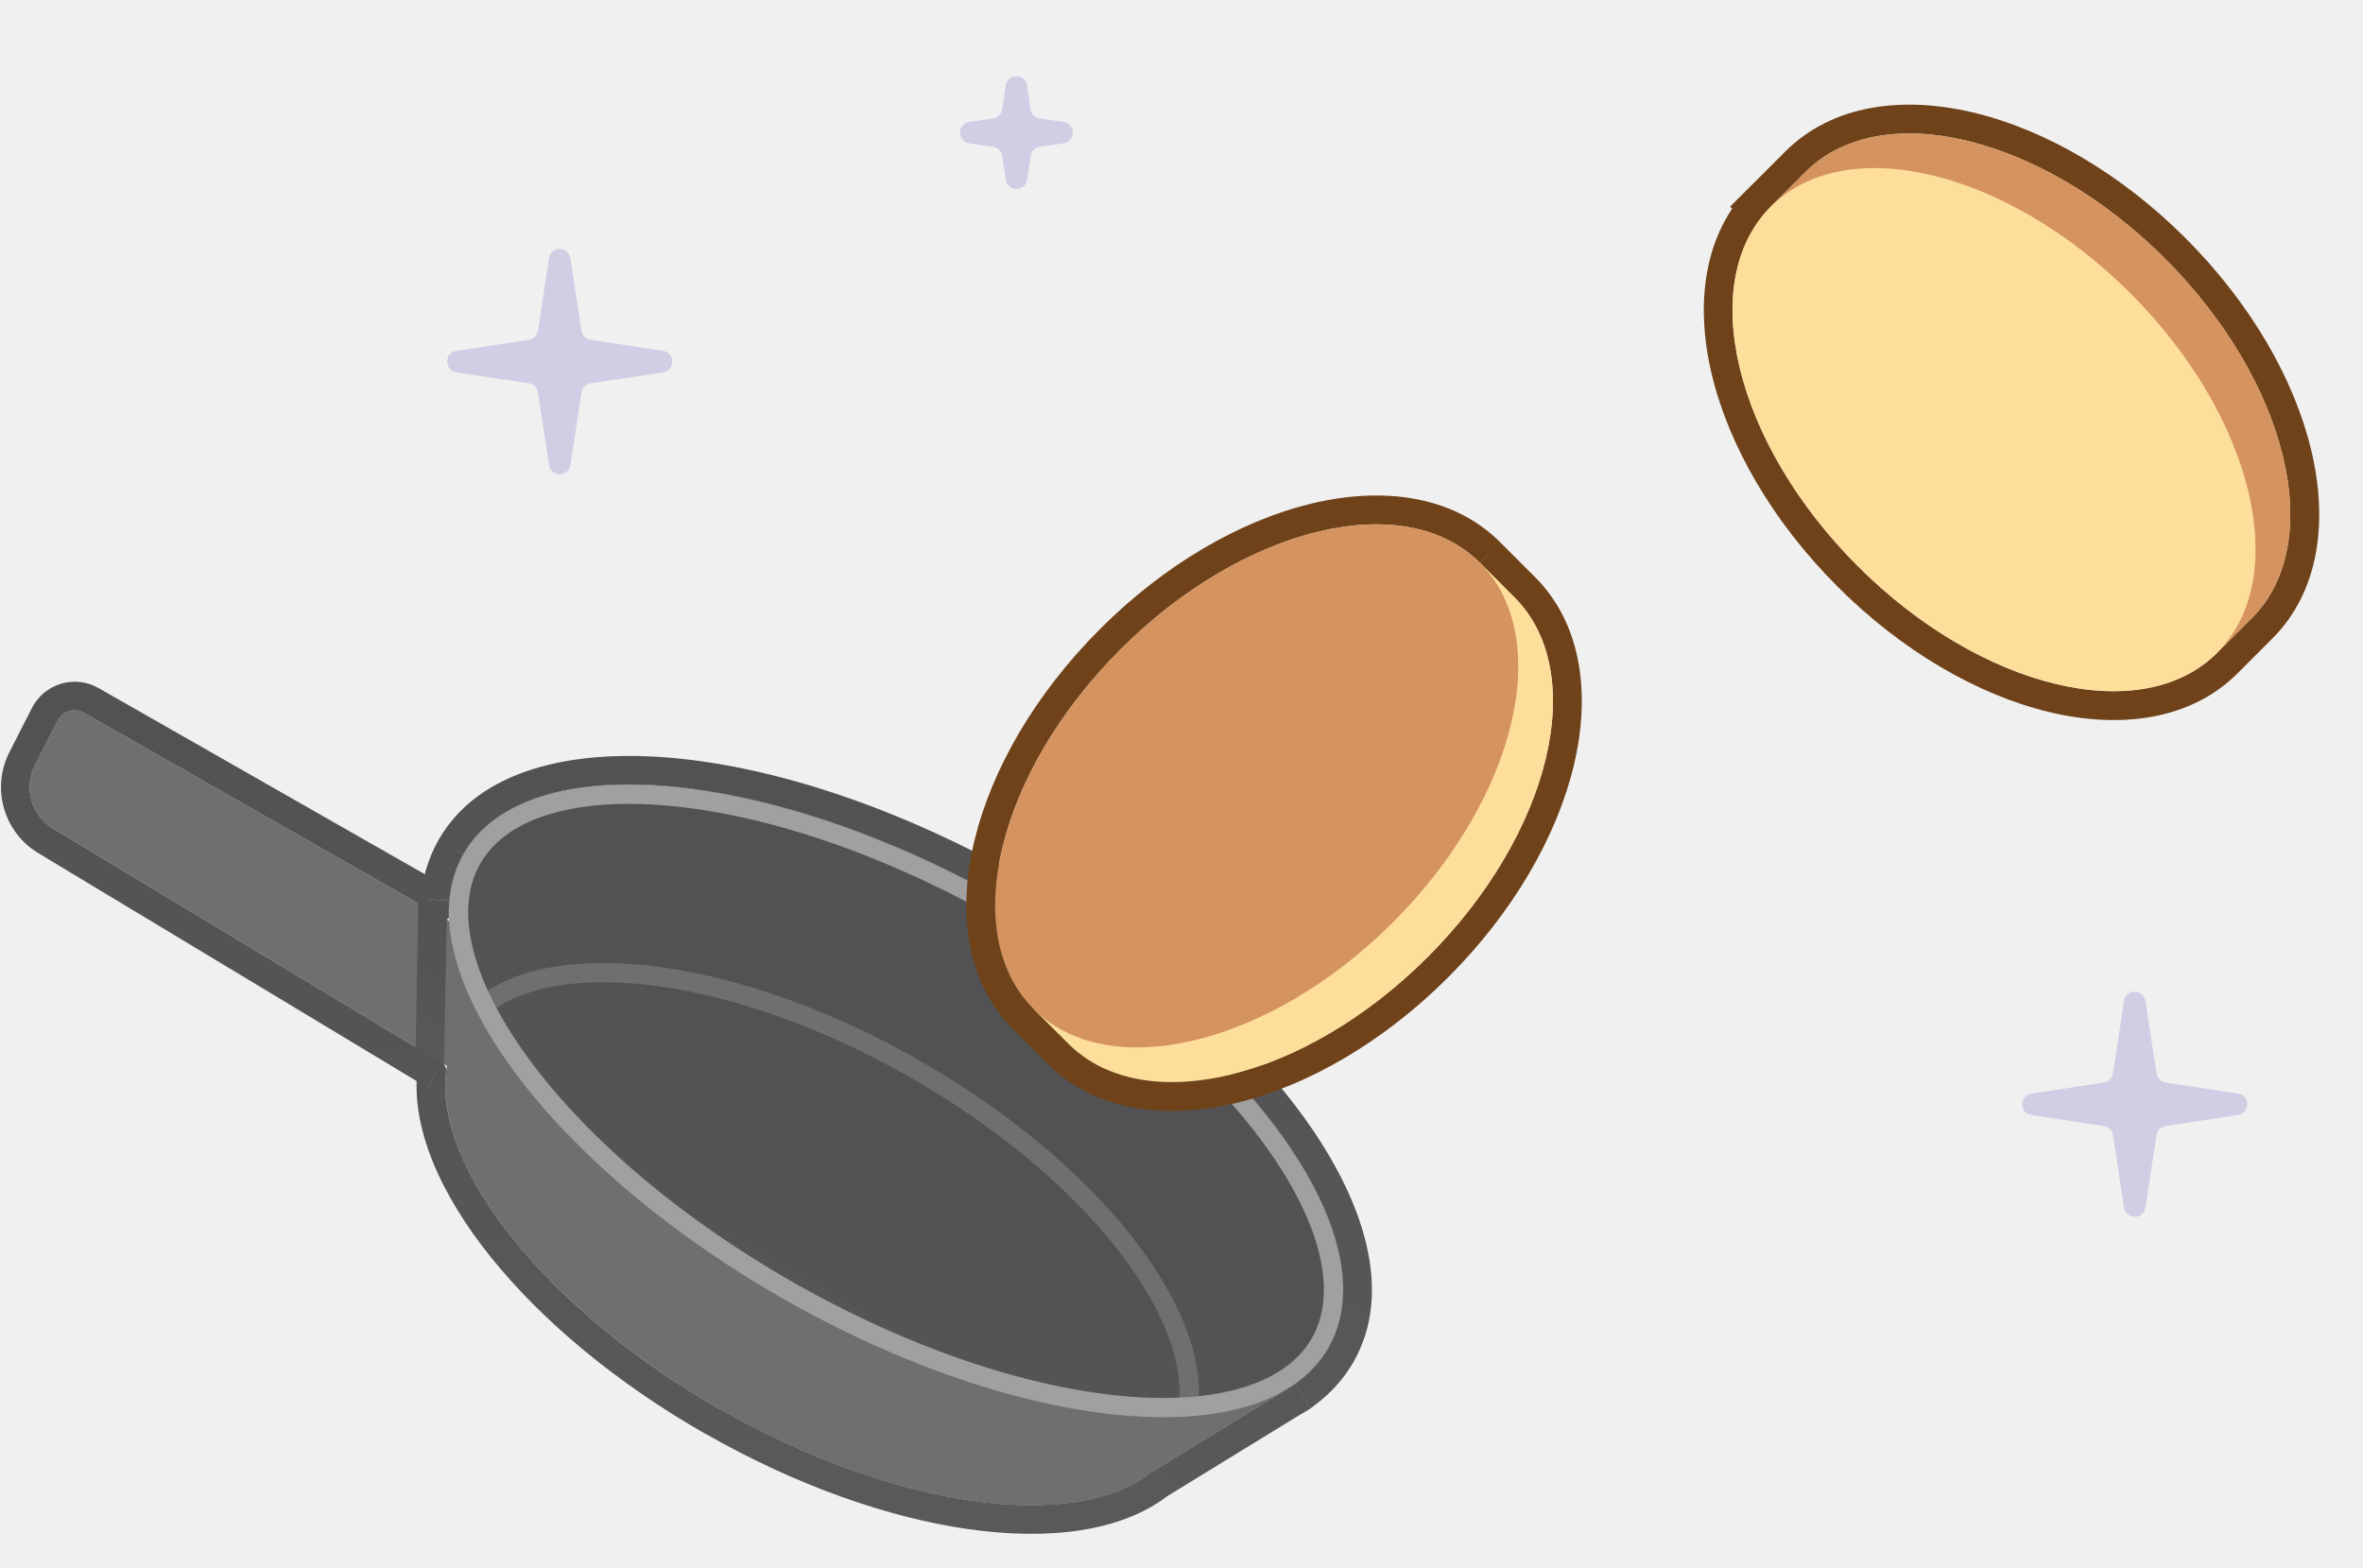
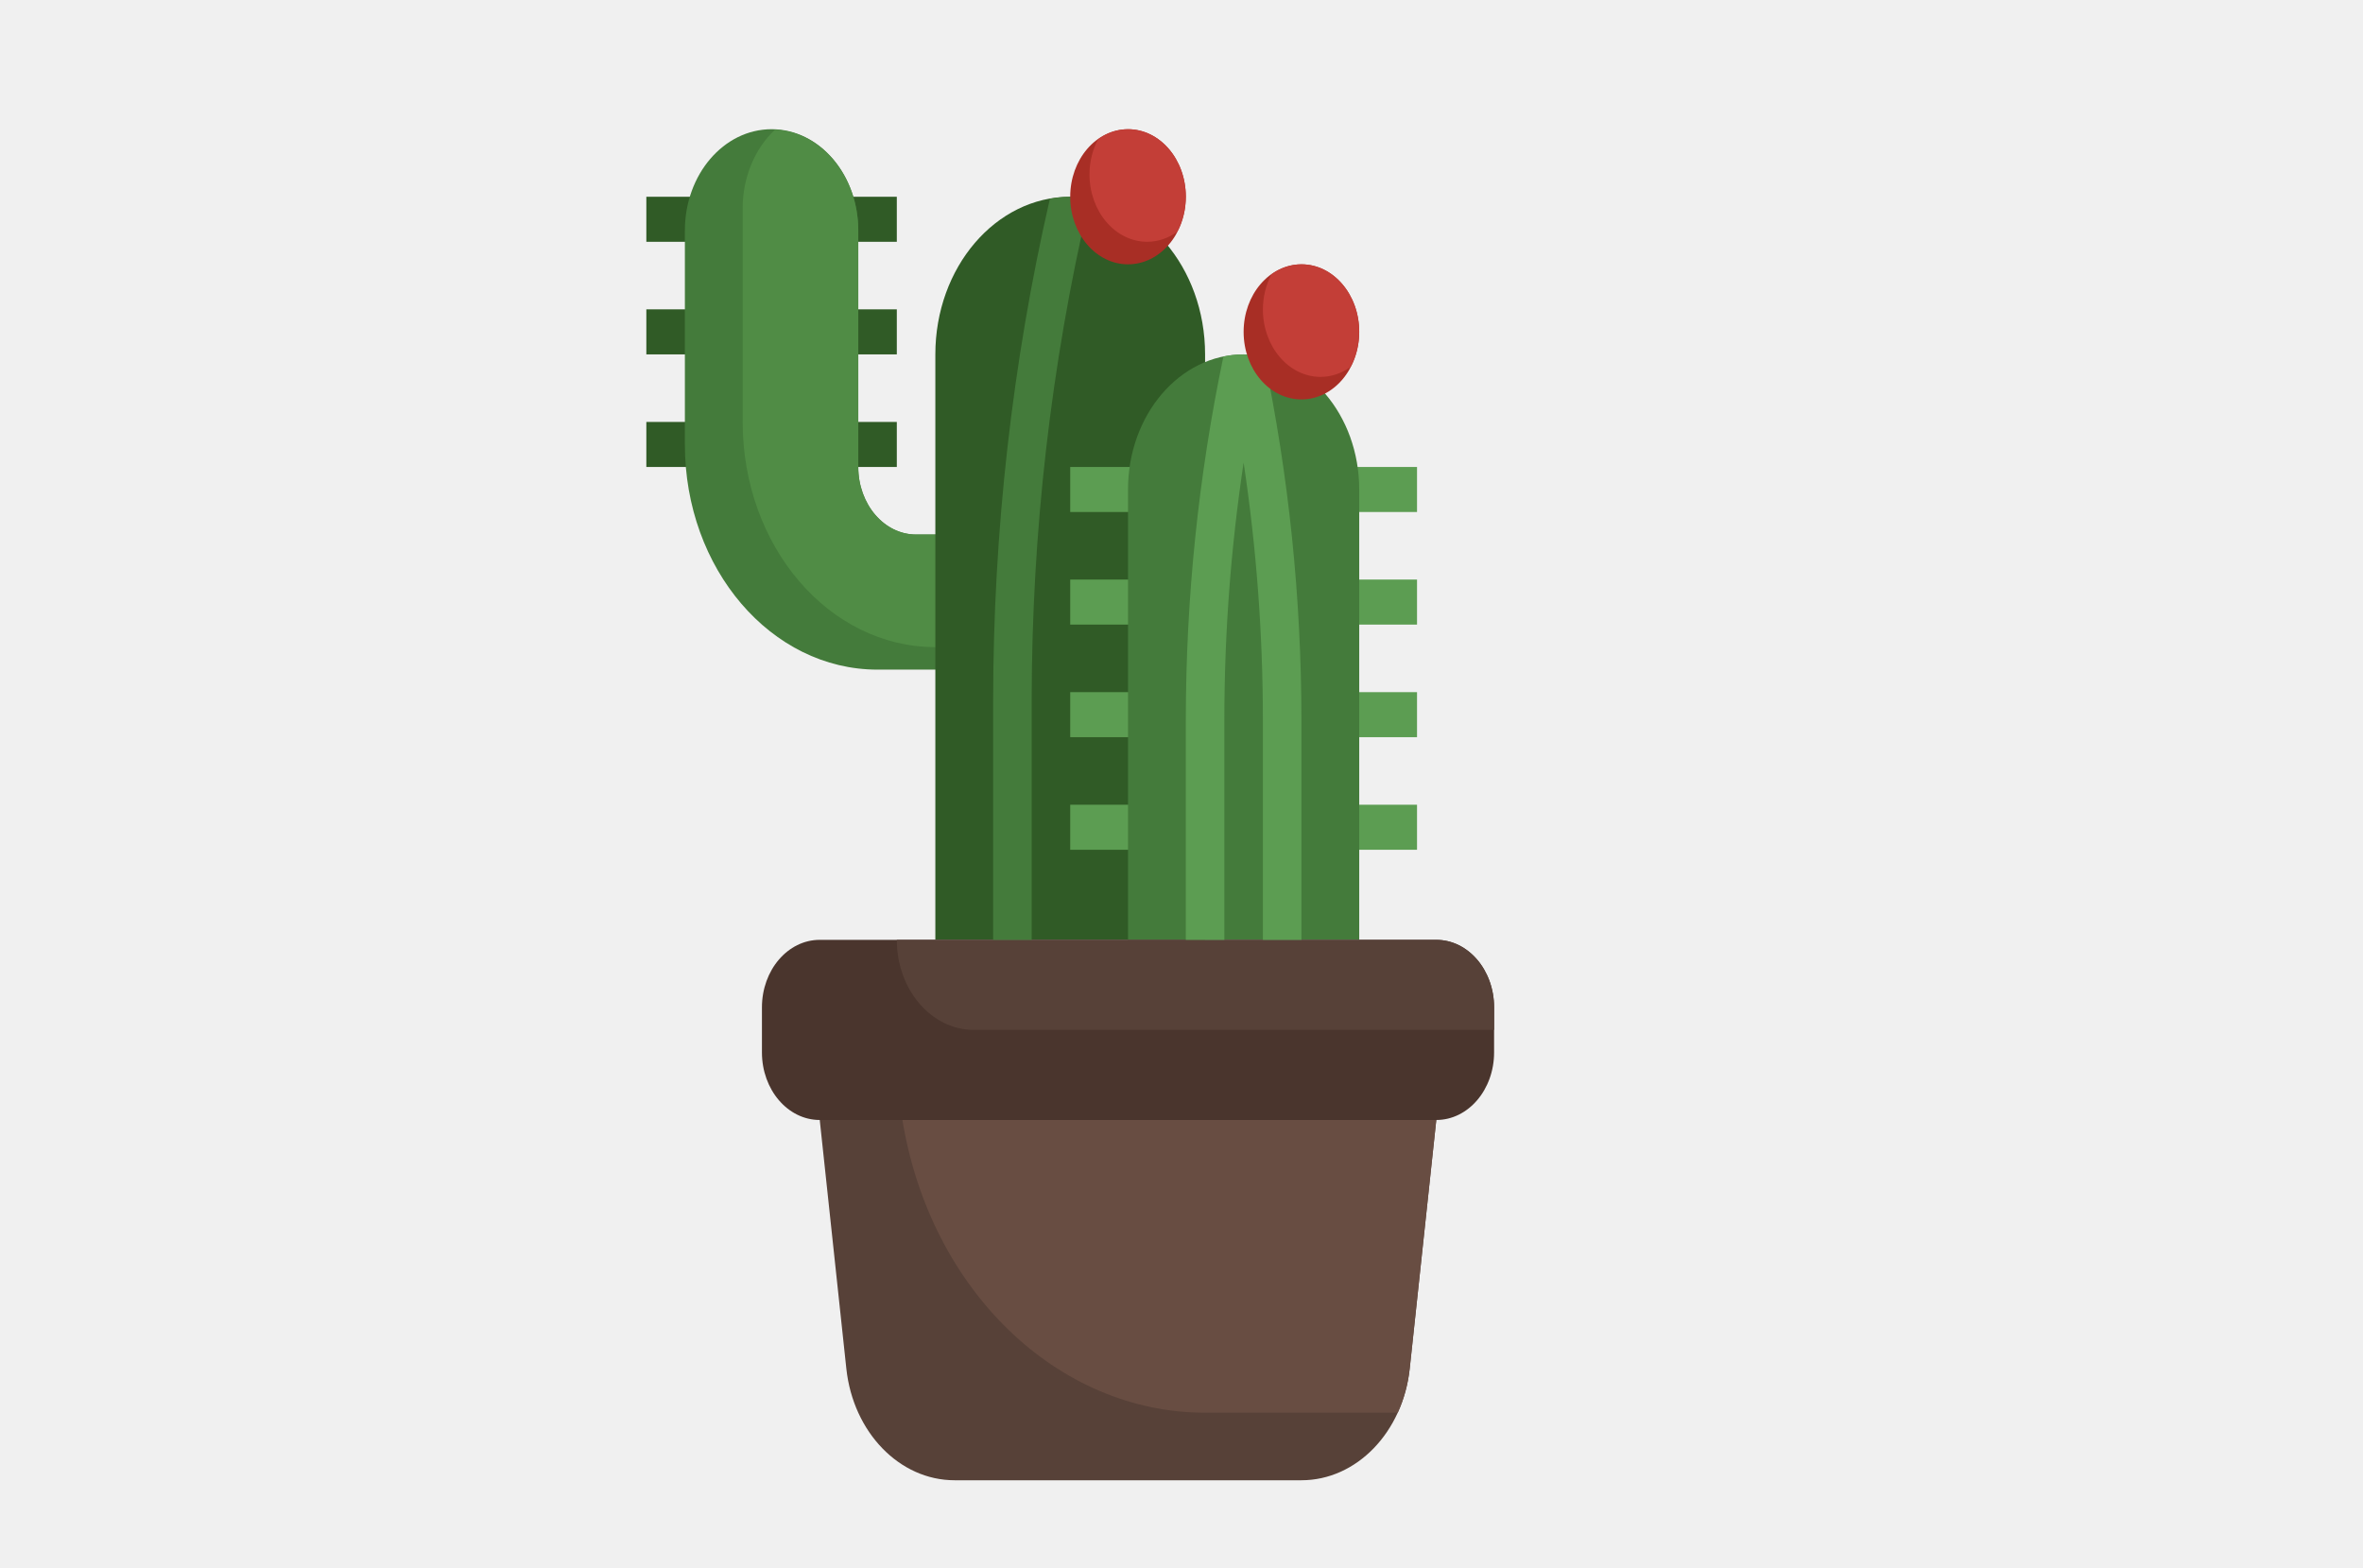
- <svg xmlns="http://www.w3.org/2000/svg" width="202" height="134" fill="none">
-   <g clip-path="url(#G)" opacity=".9">
-     <g fill="#606063">
-       <ellipse rx="35.329" ry="16.759" transform="matrix(-.868567 -.495572 -.495572 .868567 69.8631 105.917)" />
-       <path d="M96.673 126.95l14.097-8.644-72.385-41.3-.102 16.63 58.4 33.315z" />
-       <path d="M41.893 80.74L7.205 60.947a1.65 1.65 0 0 0-2.291.685l-1.93 3.79a4.13 4.13 0 0 0 1.549 5.41l35.888 21.623 1.472-11.72z" />
-     </g>
-     <ellipse fill="url(#D)" rx="42.576" ry="19.476" transform="matrix(-.868567 -.495572 -.495572 .868567 76.597 94.1158)" />
-     <g stroke-width="1.652">
-       <path stroke="#606063" d="M101.565 120.4c1.16-8.27-8.41-20.488-23.397-29.04s-30.375-10.574-36.905-5.366" />
-       <path stroke="#979797" d="M40.335 73.426c-2.407 4.22-.95 10.422 3.96 17.25 4.862 6.763 12.928 13.857 23.06 19.64s20.344 9.115 28.64 9.86c8.375.752 14.457-1.15 16.864-5.368s.95-10.422-3.96-17.25c-4.862-6.763-12.928-13.857-23.06-19.64s-20.344-9.115-28.64-9.86c-8.375-.75-14.457 1.15-16.865 5.368z" />
-     </g>
-     <path stroke="url(#E)" stroke-width="2.449" d="M36.99 77.086l-.27 14.43" />
-     <mask id="A" width="125.963" height="76.447" x="-5.031" y="57.228" fill="#000" maskUnits="userSpaceOnUse">
-       <path fill="#fff" d="M-5.03 57.228h125.963v76.447H-5.03z" />
-       <path fill-rule="evenodd" d="M61.558 120.473c-14.89-8.496-24.432-20.608-23.42-28.876.035-.287-.093-.57-.34-.72L4.534 70.833a4.13 4.13 0 0 1-1.549-5.41l1.93-3.79a1.65 1.65 0 0 1 2.291-.685L38.08 78.563c.13.075.294-.02.295-.17-.01-.325-.01-.645.006-.96l.002-.412c.018-.004.025-.008.025-.014.12-1.44.517-2.78 1.208-4 5.33-9.343 26.208-7.47 46.632 4.183s32.658 28.673 27.328 38.015c-.69 1.21-1.643 2.233-2.82 3.07.007.018.007.026.001.03l-.543.333c-.025.016-.05.03-.077.047-.047.03-.095.06-.143.088l-11.61 7.12c-6.574 5.13-21.898 3.09-36.825-5.428z" />
-     </mask>
-     <path fill="url(#F)" d="M61.558 120.473l-1.214 2.127 1.214-2.127zM4.534 70.833L3.27 72.93l1.264-2.098zm-1.55-5.4l-2.183-1.11 2.183 1.11zm1.93-3.79l2.183 1.11-2.183-1.11zm2.29-.685L8.42 58.82l-1.214 2.127zm31.177 16.486l2.446.114.002-.05v-.05l-2.45-.015zm1.235-4.416L37.5 71.802l2.127 1.214zM86.25 77.2l1.214-2.127L86.25 77.2zm27.328 38.015l2.127 1.214-2.127-1.214zm-3.363 3.433l-1.28-2.088-.012.007-.01.007 1.303 2.074zm-.077.047l-1.286-2.083 1.286 2.083zm-.143.088l-1.258-2.102-.022.014 1.28 2.088zm-11.61 7.12l-1.28-2.088-.118.073-.11.084 1.506 1.93zm12.374-7.587l1.28 2.087-1.28-2.087zm-.001-.03l1.42 1.997-1.42-1.997zM38.384 77.02l-2.45-.015 2.45.015zm-.303 1.543l1.214-2.127-1.214 2.127zm.328-1.557l-2.44-.206 2.44.206zm-.27 14.59l-2.43-.298 2.43.298zm-.34-.72l1.264-2.098-1.264 2.098zm-2.1.422c-.627 5.12 2.002 10.88 6.268 16.185 4.342 5.4 10.7 10.74 18.368 15.116l2.427-4.254c-7.222-4.12-13.08-9.084-16.978-13.93-3.974-4.942-5.61-9.37-5.224-12.52l-4.862-.596zM3.27 72.93l33.265 20.043 2.528-4.195L5.798 68.736 3.27 72.93zm-2.468-8.62a6.58 6.58 0 0 0 2.468 8.619l2.528-4.195a1.68 1.68 0 0 1-.63-2.202L.802 64.312zm1.93-3.79l-1.93 3.79 4.365 2.222 1.93-3.79-4.365-2.222zM8.42 58.82a4.1 4.1 0 0 0-5.687 1.702l4.365 2.222c-.206.406-.7.556-1.105.33L8.42 58.82zm30.876 17.617L8.42 58.82 5.99 63.073 36.868 80.7l2.427-4.254zm-3.36.882a14.58 14.58 0 0 0-.007 1.155l4.895-.16a9.68 9.68 0 0 1 .005-.767l-4.893-.227zm0-.313l-.002.412 4.898.03.002-.412-4.898-.03zm1.555-5.203c-.882 1.546-1.372 3.234-1.52 4.998l4.88.41c.094-1.116.395-2.106.895-2.982L37.5 71.802zm49.972 3.27c-10.445-5.96-21.108-9.482-29.97-10.277-8.626-.774-16.572.996-20.002 7.007l4.254 2.427c1.9-3.33 7.06-5.296 15.3-4.556 8.015.72 18.003 3.96 27.98 9.653l2.427-4.254zm28.242 41.356c3.43-6.01.9-13.752-4.145-20.784-5.194-7.225-13.65-14.612-24.097-20.572l-2.427 4.254c9.978 5.693 17.85 12.643 22.547 19.176 4.835 6.727 5.768 12.167 3.868 15.5l4.254 2.427zm-3.53 3.853c1.443-1.026 2.647-2.308 3.53-3.853L111.45 114c-.5.875-1.2 1.638-2.112 2.287l2.837 3.993zm-.68.453l.543-.333-2.56-4.175-.543.333 2.56 4.175zm-2.583-4.16l-.06.038 2.573 4.167.093-.058-2.606-4.147zm2.34 4.3l.172-.105-2.573-4.167-.115.07 2.516 4.203zm-11.588 7.106l11.6-7.12-2.56-4.175-11.61 7.12 2.56 4.176zm-39.32-5.39c7.687 4.386 15.54 7.145 22.412 8.13 6.75.966 13.057.283 17.134-2.897l-3.013-3.862c-2.498 1.95-7.14 2.81-13.426 1.9-6.166-.883-13.438-3.403-20.68-7.534l-2.427 4.254zm49.2-2.174c-1.61-.92-1.648-3.23-.066-4.2l2.56 4.175a2.46 2.46 0 0 0-.066-4.229l-2.428 4.254zm-.205-4.138a2.46 2.46 0 0 0 .205 4.138l2.428-4.254c1.56.89 1.648 3.082.204 4.11l-2.837-3.993zM40.833 77.035c-.01 1.867-2.03 3.03-3.65 2.105l2.427-4.254a2.46 2.46 0 0 0-3.675 2.119l4.898.03zM36.868 80.7a2.65 2.65 0 0 0 3.957-2.282l-4.898-.03c.01-1.722 1.872-2.796 3.368-1.942L36.868 80.7zm.316-1.55a2.46 2.46 0 0 0 3.667-1.928l-4.88-.41c.15-1.765 2.082-2.805 3.642-1.915l-2.427 4.254zm3.387 12.755c.145-1.18-.378-2.435-1.508-3.116l-2.528 4.195a1.72 1.72 0 0 1-.826-1.675l4.862.596z" mask="url(#A)" />
-     <mask id="B" width="72.832" height="72.832" x="72.421" y="32.209" fill="#000" maskUnits="userSpaceOnUse">
-       <path fill="#fff" d="M72.42 32.208h72.832v72.832H72.42z" />
-       <path fill-rule="evenodd" d="M88.356 86.256c-6.438-6.438-3.117-20.196 7.418-30.73s24.293-13.855 30.73-7.418l2.967 2.967c6.437 6.438 3.116 20.196-7.418 30.73S97.76 95.66 91.323 89.223l-2.967-2.967z" />
-     </mask>
-     <path fill="#612f01" d="M126.515 48.12l-1.744 1.744v-.003l1.746-1.74zm2.956 2.956l1.744-1.744-1.744 1.744zM90.1 84.512l.117.126.08.096.045.06.014.02-.014-.02-.045-.06-.08-.096-.117-.126L86.612 88l-.117-.126-.08-.096-.045-.06-.014-.02.014.02.045.06.08.096.117.126 3.488-3.488zm7.418-27.242c-5 5-8.2 10.684-9.42 15.736-1.23 5.1-.38 9.125 2.002 11.506L86.612 88c-4.056-4.056-4.763-10.13-3.31-16.15 1.465-6.07 5.192-12.532 10.727-18.067l3.488 3.488zm27.243-7.418c-2.382-2.38-6.407-3.233-11.507-2.002-5.05 1.22-10.736 4.42-15.736 9.42L94.03 53.78c5.535-5.535 11.997-9.262 18.067-10.727 6.022-1.454 12.095-.747 16.152 3.31l-3.488 3.488zm.01.01l3.48-3.497c.004.005.01.01.014.015l-3.493 3.482zm2.958 2.958l-2.956-2.956 3.488-3.488 2.956 2.956-3.488 3.488zM120.31 80.06c5-5 8.2-10.684 9.42-15.736 1.23-5.1.38-9.125-2.002-11.506l3.488-3.488c4.056 4.056 4.762 10.13 3.31 16.15-1.465 6.07-5.192 12.532-10.727 18.067l-3.488-3.488zM93.067 87.48c2.38 2.38 6.406 3.233 11.506 2.002 5.052-1.22 10.736-4.42 15.736-9.42l3.488 3.488c-5.535 5.535-11.996 9.26-18.067 10.727-6.022 1.454-12.095.747-16.15-3.31l3.488-3.488zM90.1 84.512l2.967 2.967-3.488 3.488L86.612 88l3.488-3.488z" mask="url(#B)" />
-     <path fill="#fedc90" d="M91.323 89.223c6.438 6.438 20.197 3.117 30.73-7.418s13.855-24.293 7.417-30.73l-2.967-2.967-38.148 38.148 2.967 2.967z" />
-     <path fill="#d1884f" d="M88.356 86.256c6.438 6.438 20.196 3.117 30.73-7.418s13.855-24.293 7.418-30.73-20.196-3.117-30.73 7.418-13.855 24.293-7.418 30.73z" />
-     <mask id="C" width="72.832" height="72.832" x="135.487" y="-1.088" fill="#000" maskUnits="userSpaceOnUse">
-       <path fill="#fff" d="M135.487-1.088h72.832v72.832h-72.832z" />
-       <path fill-rule="evenodd" d="M189.586 55.758l-.052.052c-6.438 6.438-20.196 3.117-30.73-7.418s-13.856-24.292-7.42-30.73h0l2.967-2.967c6.438-6.438 20.196-3.117 30.73 7.418s13.855 24.293 7.417 30.73l-2.914 2.915z" />
-     </mask>
-     <path fill="#612f01" d="M189.586 55.758l-1.757-1.73.007-.006.006-.006 1.744 1.744zm-38.2-38.095l1.744-1.744 1.744 1.744-1.744 1.744-1.744-1.744zm0 0l-1.744 1.744-1.744-1.744 1.744-1.744 1.744 1.744zm2.967-2.967l-1.744-1.744 1.744 1.744zM192.5 52.843l1.744 1.744-1.744-1.744zm-4.7 1.223l.04-.04 3.513 3.463-.064.065-3.488-3.488zm-27.243-7.418c5 5 10.685 8.2 15.737 9.42 5.1 1.23 9.125.38 11.506-2.002l3.488 3.488c-4.056 4.056-10.13 4.763-16.152 3.31-6.07-1.465-12.532-5.192-18.066-10.727l3.487-3.488zm-7.418-27.242c-2.38 2.382-3.232 6.406-2 11.506 1.22 5.052 4.42 10.736 9.42 15.736l-3.487 3.488c-5.535-5.535-9.262-11.996-10.727-18.066-1.454-6.022-.747-12.095 3.308-16.15l3.488 3.487zm0-3.488h0l-3.488 3.488 3.488-3.488zm2.967.52l-2.967 2.967-3.488-3.488 2.967-2.967 3.488 3.488zm27.243 7.418c-5-5-10.685-8.2-15.736-9.42-5.1-1.23-9.125-.38-11.507 2.002l-3.488-3.488c4.057-4.056 10.13-4.763 16.152-3.31 6.07 1.465 12.532 5.192 18.067 10.727l-3.488 3.488zm7.417 27.242c2.382-2.38 3.234-6.406 2.003-11.506-1.22-5.052-4.42-10.736-9.42-15.736l3.488-3.488c5.534 5.534 9.26 11.996 10.726 18.067 1.454 6.022.747 12.095-3.31 16.15l-3.488-3.488zm-2.914 2.915l2.914-2.915 3.488 3.488-2.914 2.915-3.488-3.488z" mask="url(#C)" />
-     <path fill="#d1884f" d="M192.5 52.842c6.437-6.438 3.116-20.196-7.418-30.73s-24.293-13.855-30.73-7.418l-2.967 2.967 38.148 38.148 2.967-2.967z" />
-     <path fill="#fedc90" d="M189.534 55.8c6.437-6.438 3.116-20.196-7.418-30.73s-24.293-13.855-30.73-7.418-3.117 20.196 7.417 30.73 24.293 13.855 30.73 7.418z" />
-     <g fill="#aea0d6">
-       <path d="M48.762 22.074c-.16-1.047-1.67-1.047-1.828 0l-.945 6.202c-.06.4-.375.714-.775.775l-6.202.945c-1.047.16-1.047 1.67 0 1.83l6.202.945c.4.06.714.375.775.775l.945 6.202c.16 1.047 1.67 1.047 1.828 0l.945-6.202c.06-.4.375-.714.775-.775l6.202-.945c1.047-.16 1.047-1.67 0-1.83l-6.202-.945c-.4-.06-.714-.375-.775-.775l-.945-6.202zM183.4 85.57c-.16-1.047-1.67-1.047-1.828 0l-.945 6.202c-.06.4-.375.714-.775.775l-6.202.945c-1.047.16-1.047 1.67 0 1.828l6.202.945c.4.06.714.375.775.775l.945 6.2c.16 1.048 1.67 1.048 1.828 0l.945-6.2c.06-.4.375-.714.775-.775l6.202-.945c1.048-.16 1.048-1.67 0-1.83l-6.202-.945c-.4-.06-.714-.375-.775-.775l-.945-6.202zM85.974 7.308c.16-1.047 1.67-1.047 1.83 0l.3 2.04c.06.4.375.714.775.775l2.04.3c1.047.16 1.047 1.67 0 1.83l-2.04.3c-.4.06-.714.375-.775.775l-.3 2.04c-.16 1.047-1.67 1.047-1.83 0l-.3-2.04c-.06-.4-.375-.714-.775-.775l-2.04-.3c-1.047-.16-1.047-1.67 0-1.83l2.04-.3c.4-.06.714-.375.775-.775l.3-2.04z" opacity=".5" />
-     </g>
-   </g>
-   <defs>
+ <svg xmlns="http://www.w3.org/2000/svg" width="202" height="134" fill="none" version="1.1" id="svg75">
+   <defs id="defs73">
    <linearGradient id="D" x1="42.576" x2="42.576" y1="0" y2="38.952" gradientUnits="userSpaceOnUse">
-       <stop stop-color="#404042" />
-       <stop offset="1" stop-color="#48484b" />
+       <stop stop-color="#404042" id="stop55" />
+       <stop offset="1" stop-color="#48484b" id="stop57" />
    </linearGradient>
    <linearGradient id="E" x1="40.016" x2="33.695" y1="78.836" y2="89.766" gradientUnits="userSpaceOnUse">
-       <stop stop-color="#404042" />
-       <stop offset="1" stop-color="#48484b" />
+       <stop stop-color="#404042" id="stop60" />
+       <stop offset="1" stop-color="#48484b" id="stop62" />
    </linearGradient>
    <linearGradient id="F" x1="60.591" x2="55.695" y1="65.065" y2="126.187" gradientUnits="userSpaceOnUse">
-       <stop stop-color="#404042" />
-       <stop offset="1" stop-color="#48484b" />
+       <stop stop-color="#404042" id="stop65" />
+       <stop offset="1" stop-color="#48484b" id="stop67" />
    </linearGradient>
    <clipPath id="G">
-       <path fill="#fff" d="M0 0h202v133.654H0z" />
+       <path fill="#fff" d="M0 0h202v133.654H0z" id="path70" />
    </clipPath>
  </defs>
+   <g id="g154" transform="matrix(1.647043,0,0,1.925008,38.78159,7.196025)">
+     <path d="M 10,5 H 23 V 7 H 10 Z" fill="#305b26" id="path81" />
+     <path d="m 10,10 h 13 v 2 H 10 Z" fill="#305b26" id="path83" />
+     <path d="m 10,15 h 13 v 2 H 10 Z" fill="#305b26" id="path85" />
+     <path d="M 26,20 H 24 A 3,3 0 0 1 21,17 V 6.5 A 4.5,4.5 0 0 0 16.5,2 4.5,4.5 0 0 0 12,6.5 V 16 a 10,10 0 0 0 10,10 h 4" fill="#447b3b" id="path87" />
+     <path d="M 26,25 V 20 H 24 A 3,3 0 0 1 21,17 V 6.5 A 4.491,4.491 0 0 0 16.681,2.018 4.474,4.474 0 0 0 15,5.5 V 15 a 10,10 0 0 0 10,10 z" fill="#508c45" id="path89" />
+     <path d="M 25,38 V 12 a 7,7 0 0 1 7,-7 7,7 0 0 1 7,7 v 26" fill="#305b26" id="path91" />
+     <g fill="#5c9d52" id="g101">
+       <path d="m 32,32 h 18 v 2 H 32 Z" id="path93" />
+       <path d="m 32,27 h 18 v 2 H 32 Z" id="path95" />
+       <path d="m 32,22 h 18 v 2 H 32 Z" id="path97" />
+       <path d="m 32,17 h 18 v 2 H 32 Z" id="path99" />
+     </g>
+     <path d="M 35,38 V 18 a 6,6 0 0 1 6,-6 6,6 0 0 1 6,6 v 20" fill="#447b3b" id="path103" />
+     <path d="M 51,38 H 19 a 3,3 0 0 0 -3,3 v 2 a 3,3 0 0 0 3,3 h 32 a 3,3 0 0 0 3,-3 v -2 a 3,3 0 0 0 -3,-3 z" fill="#4a352d" id="path105" />
+     <path d="m 19,46 1.38,11.039 A 5.663,5.663 0 0 0 26,62 h 18 a 5.664,5.664 0 0 0 5.62,-4.961 L 51,46" fill="#574138" id="path107" />
+     <path d="m 39,59 h 10 a 5.641,5.641 0 0 0 0.622,-1.961 L 51,46 H 23.291 A 16,16 0 0 0 39,59 Z" fill="#684d42" id="path109" />
+     <path d="M 27,42 H 54 V 41 A 3,3 0 0 0 51,38 H 23 a 4,4 0 0 0 4,4 z" fill="#574138" id="path111" />
+     <path d="m 42.05,12.1 a 5.674,5.674 0 0 0 -2.1,0 A 68.072,68.072 0 0 0 38,28.246 V 38 h 2 v -9.754 a 65.98,65.98 0 0 1 1,-11.441 65.98,65.98 0 0 1 1,11.441 V 38 h 2 V 28.246 A 68.072,68.072 0 0 0 42.05,12.1 Z" fill="#5c9d52" id="path113" />
+     <circle cx="44" cy="11" fill="#a82e25" r="3" id="circle115" />
+     <path d="M 44,8 A 2.965,2.965 0 0 0 42.446,8.446 2.965,2.965 0 0 0 42,10 3,3 0 0 0 45,13 2.965,2.965 0 0 0 46.554,12.554 2.965,2.965 0 0 0 47,11 3,3 0 0 0 44,8 Z" fill="#c33e37" id="path117" />
+     <path d="M 32.965,5.263 32,5 A 7.047,7.047 0 0 0 30.946,5.088 86.124,86.124 0 0 0 28,27.4 V 38 h 2 V 27.4 A 84.174,84.174 0 0 1 32.965,5.263 Z" fill="#447b3b" id="path119" />
+     <circle cx="35" cy="5" fill="#a82e25" r="3" id="circle121" />
+     <path d="M 35,2 A 2.965,2.965 0 0 0 33.446,2.446 2.965,2.965 0 0 0 33,4 3,3 0 0 0 36,7 2.965,2.965 0 0 0 37.554,6.554 2.965,2.965 0 0 0 38,5 3,3 0 0 0 35,2 Z" fill="#c33e37" id="path123" />
+   </g>
</svg>
